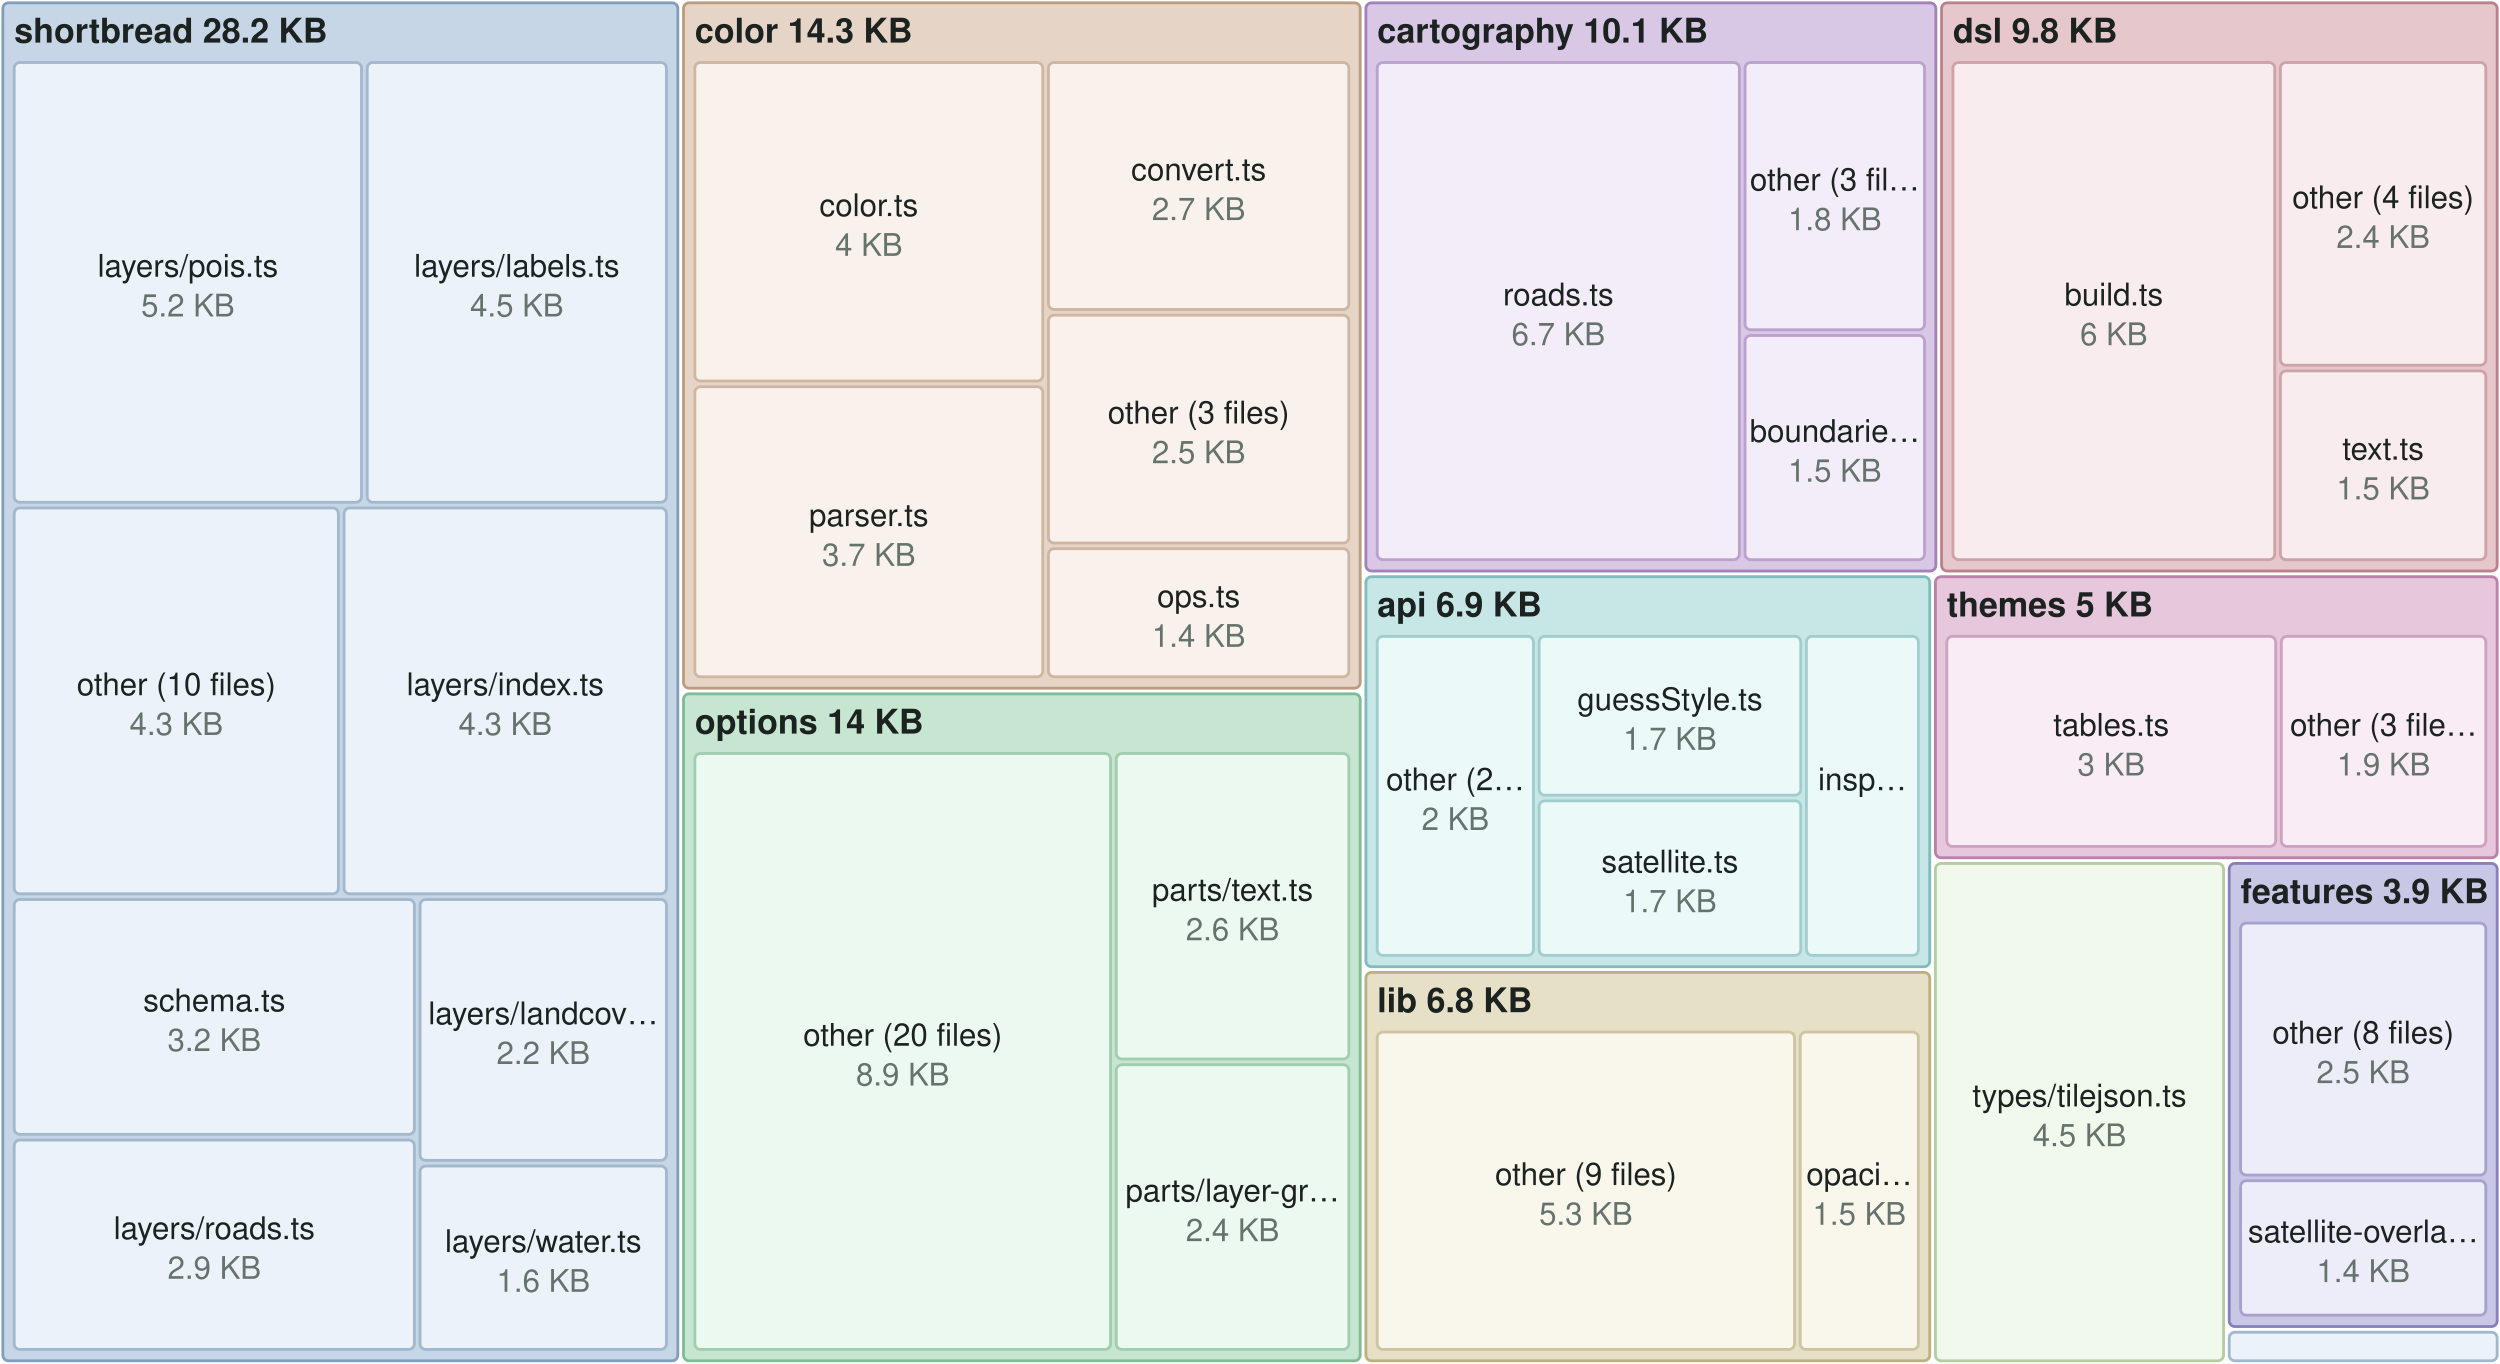
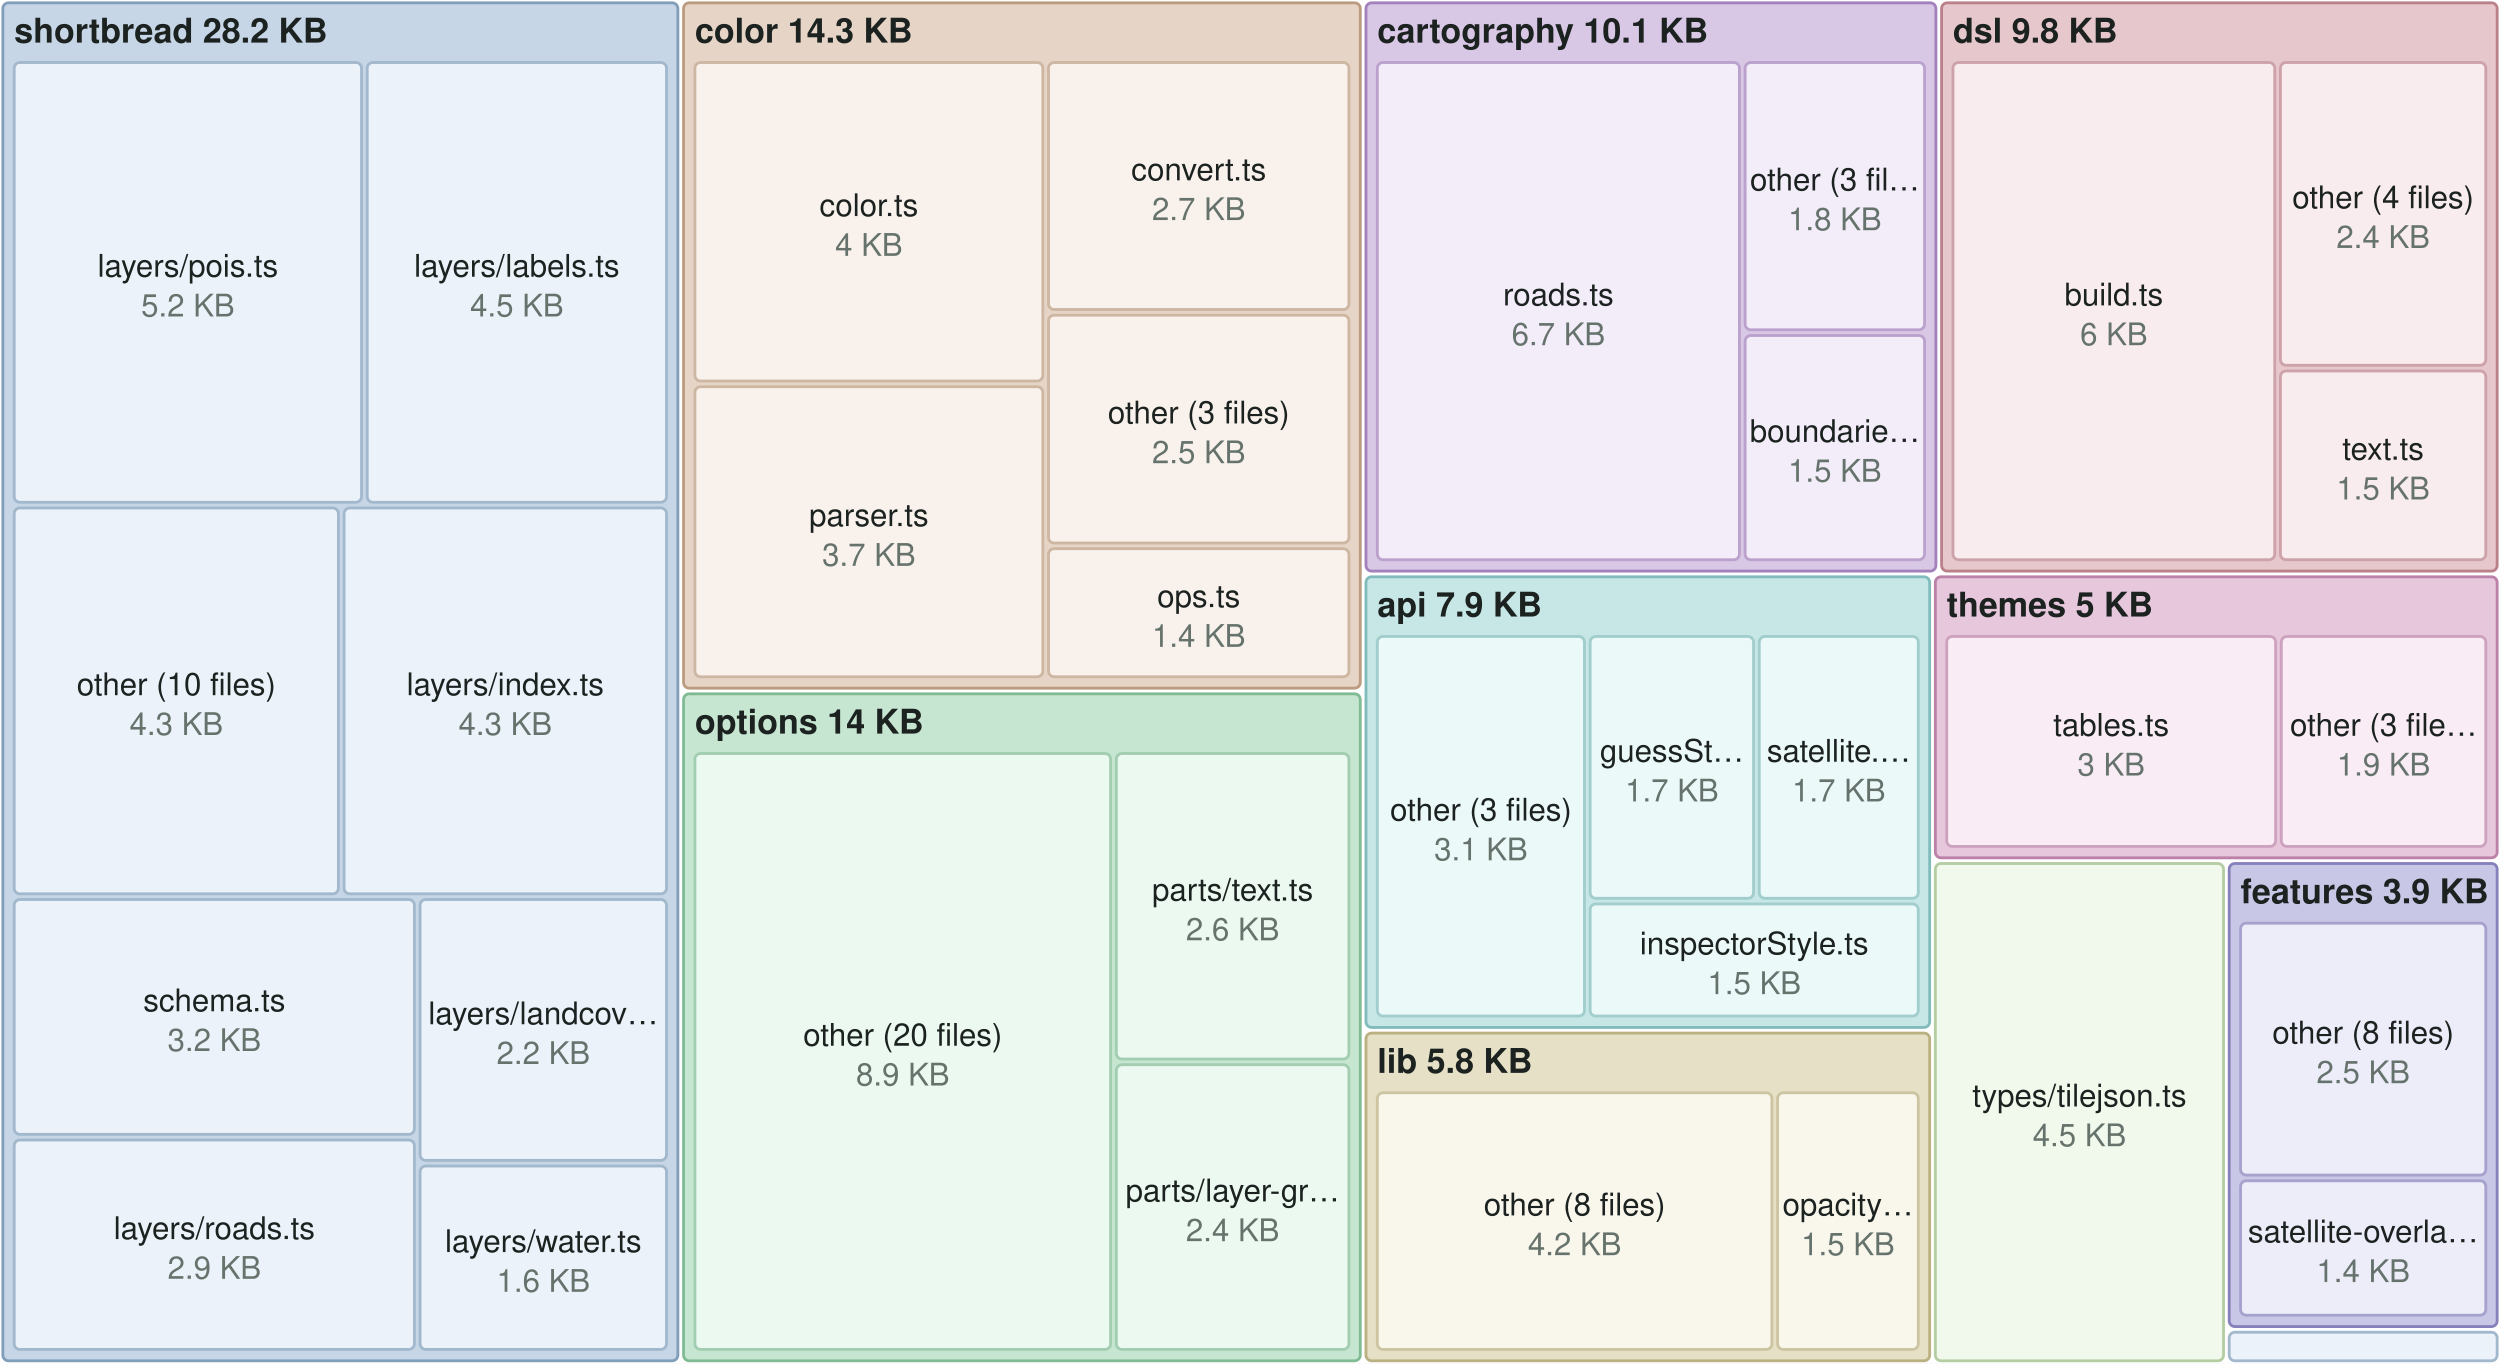
<svg xmlns="http://www.w3.org/2000/svg" width="880" height="480" viewBox="0 0 880 480">
  <style>
	.background { fill: #ffffff; }
	text { font-family: Helvetica, Arial, 'Liberation Sans', sans-serif; }
	.group-label { fill: #1b2220; font-weight: 600; font-size: 12px; }
	.leaf-label { fill: #1b2220; font-size: 11px; text-anchor: middle; }
	.leaf-size { fill: #66736d; font-size: 11px; text-anchor: middle; }
	.group-box, .leaf-box { stroke-width: 1; }
	.leaf:hover .leaf-box { stroke-width: 2; }
	.c0 .group-box { fill: hsl(210 38% 84%); stroke: hsl(210 30% 62%); }
	.c0 .leaf-box { fill: hsl(210 50% 95%); stroke: hsl(210 30% 72%); }
	.c1 .group-box { fill: hsl(28 38% 84%); stroke: hsl(28 30% 62%); }
	.c1 .leaf-box { fill: hsl(28 50% 95%); stroke: hsl(28 30% 72%); }
	.c2 .group-box { fill: hsl(140 38% 84%); stroke: hsl(140 30% 62%); }
	.c2 .leaf-box { fill: hsl(140 50% 95%); stroke: hsl(140 30% 72%); }
	.c3 .group-box { fill: hsl(275 38% 84%); stroke: hsl(275 30% 62%); }
	.c3 .leaf-box { fill: hsl(275 50% 95%); stroke: hsl(275 30% 72%); }
	.c4 .group-box { fill: hsl(350 38% 84%); stroke: hsl(350 30% 62%); }
	.c4 .leaf-box { fill: hsl(350 50% 95%); stroke: hsl(350 30% 72%); }
	.c5 .group-box { fill: hsl(180 38% 84%); stroke: hsl(180 30% 62%); }
	.c5 .leaf-box { fill: hsl(180 50% 95%); stroke: hsl(180 30% 72%); }
	.c6 .group-box { fill: hsl(48 38% 84%); stroke: hsl(48 30% 62%); }
	.c6 .leaf-box { fill: hsl(48 50% 95%); stroke: hsl(48 30% 72%); }
	.c7 .group-box { fill: hsl(320 38% 84%); stroke: hsl(320 30% 62%); }
	.c7 .leaf-box { fill: hsl(320 50% 95%); stroke: hsl(320 30% 72%); }
	.c8 .group-box { fill: hsl(95 38% 84%); stroke: hsl(95 30% 62%); }
	.c8 .leaf-box { fill: hsl(95 50% 95%); stroke: hsl(95 30% 72%); }
	.c9 .group-box { fill: hsl(245 38% 84%); stroke: hsl(245 30% 62%); }
	.c9 .leaf-box { fill: hsl(245 50% 95%); stroke: hsl(245 30% 72%); }
	@media (prefers-color-scheme: dark) {
		.background { fill: #0d1117; }
		.group-label, .leaf-label { fill: #e6edf3; }
		.leaf-size { fill: #8b949e; }
		.c0 .group-box { fill: hsl(210 22% 22%); stroke: hsl(210 20% 38%); }
		.c0 .leaf-box { fill: hsl(210 25% 14%); stroke: hsl(210 20% 32%); }
		.c1 .group-box { fill: hsl(28 22% 22%); stroke: hsl(28 20% 38%); }
		.c1 .leaf-box { fill: hsl(28 25% 14%); stroke: hsl(28 20% 32%); }
		.c2 .group-box { fill: hsl(140 22% 22%); stroke: hsl(140 20% 38%); }
		.c2 .leaf-box { fill: hsl(140 25% 14%); stroke: hsl(140 20% 32%); }
		.c3 .group-box { fill: hsl(275 22% 22%); stroke: hsl(275 20% 38%); }
		.c3 .leaf-box { fill: hsl(275 25% 14%); stroke: hsl(275 20% 32%); }
		.c4 .group-box { fill: hsl(350 22% 22%); stroke: hsl(350 20% 38%); }
		.c4 .leaf-box { fill: hsl(350 25% 14%); stroke: hsl(350 20% 32%); }
		.c5 .group-box { fill: hsl(180 22% 22%); stroke: hsl(180 20% 38%); }
		.c5 .leaf-box { fill: hsl(180 25% 14%); stroke: hsl(180 20% 32%); }
		.c6 .group-box { fill: hsl(48 22% 22%); stroke: hsl(48 20% 38%); }
		.c6 .leaf-box { fill: hsl(48 25% 14%); stroke: hsl(48 20% 32%); }
		.c7 .group-box { fill: hsl(320 22% 22%); stroke: hsl(320 20% 38%); }
		.c7 .leaf-box { fill: hsl(320 25% 14%); stroke: hsl(320 20% 32%); }
		.c8 .group-box { fill: hsl(95 22% 22%); stroke: hsl(95 20% 38%); }
		.c8 .leaf-box { fill: hsl(95 25% 14%); stroke: hsl(95 20% 32%); }
		.c9 .group-box { fill: hsl(245 22% 22%); stroke: hsl(245 20% 38%); }
		.c9 .leaf-box { fill: hsl(245 25% 14%); stroke: hsl(245 20% 32%); }
	}
</style>
  <rect class="background" width="880" height="480" />
  <g class="group c0">
-     <rect class="group-box" x="1" y="1" width="237.59" height="478" rx="2" />
+     <rect class="group-box" x="1" y="1" width="237.61" height="478" rx="2" />
    <text class="group-label" x="5" y="15" textLength="108.71" lengthAdjust="spacingAndGlyphs">shortbread 28.2 KB</text>
  </g>
  <g class="leaf c0">
-     <rect class="leaf-box" x="5" y="22" width="122.25" height="154.8" rx="2" />
+     <rect class="leaf-box" x="5" y="22" width="122.26" height="154.8" rx="2" />
    <text class="leaf-label" x="66.13" y="97.4" textLength="64.19" lengthAdjust="spacingAndGlyphs">layers/pois.ts</text>
    <text class="leaf-size" x="66.13" y="111.4" textLength="33.02" lengthAdjust="spacingAndGlyphs">5.2 KB</text>
  </g>
  <g class="leaf c0">
-     <rect class="leaf-box" x="129.25" y="22" width="105.34" height="154.8" rx="2" />
-     <text class="leaf-label" x="181.92" y="97.4" textLength="72.74" lengthAdjust="spacingAndGlyphs">layers/labels.ts</text>
-     <text class="leaf-size" x="181.92" y="111.4" textLength="33.02" lengthAdjust="spacingAndGlyphs">4.5 KB</text>
-   </g>
-   <g class="leaf c0">
-     <rect class="leaf-box" x="5" y="178.8" width="114.11" height="135.83" rx="2" />
+     <rect class="leaf-box" x="129.26" y="22" width="105.35" height="154.8" rx="2" />
+     <text class="leaf-label" x="181.93" y="97.4" textLength="72.74" lengthAdjust="spacingAndGlyphs">layers/labels.ts</text>
+     <text class="leaf-size" x="181.93" y="111.4" textLength="33.02" lengthAdjust="spacingAndGlyphs">4.5 KB</text>
+   </g>
+   <g class="leaf c0">
+     <rect class="leaf-box" x="5" y="178.8" width="114.12" height="135.83" rx="2" />
    <text class="leaf-label" x="62.06" y="244.71" textLength="70.3" lengthAdjust="spacingAndGlyphs">other (10 files)</text>
    <text class="leaf-size" x="62.06" y="258.71" textLength="33.02" lengthAdjust="spacingAndGlyphs">4.3 KB</text>
  </g>
  <g class="leaf c0">
-     <rect class="leaf-box" x="121.11" y="178.8" width="113.48" height="135.83" rx="2" />
-     <text class="leaf-label" x="177.85" y="244.71" textLength="70.3" lengthAdjust="spacingAndGlyphs">layers/index.ts</text>
-     <text class="leaf-size" x="177.85" y="258.71" textLength="33.02" lengthAdjust="spacingAndGlyphs">4.3 KB</text>
-   </g>
-   <g class="leaf c0">
-     <rect class="leaf-box" x="5" y="316.63" width="140.86" height="82.66" rx="2" />
-     <text class="leaf-label" x="75.43" y="355.96" textLength="50.13" lengthAdjust="spacingAndGlyphs">schema.ts</text>
-     <text class="leaf-size" x="75.43" y="369.96" textLength="33.02" lengthAdjust="spacingAndGlyphs">3.2 KB</text>
-   </g>
-   <g class="leaf c0">
-     <rect class="leaf-box" x="5" y="401.29" width="140.86" height="73.71" rx="2" />
-     <text class="leaf-label" x="75.43" y="436.14" textLength="71.52" lengthAdjust="spacingAndGlyphs">layers/roads.ts</text>
-     <text class="leaf-size" x="75.43" y="450.14" textLength="33.02" lengthAdjust="spacingAndGlyphs">2.9 KB</text>
-   </g>
-   <g class="leaf c0">
-     <rect class="leaf-box" x="147.86" y="316.63" width="86.73" height="91.82" rx="2" />
-     <text class="leaf-label" x="191.23" y="360.54" textLength="76.42" lengthAdjust="spacingAndGlyphs">layers/landcov…</text>
-     <text class="leaf-size" x="191.23" y="374.54" textLength="33.02" lengthAdjust="spacingAndGlyphs">2.2 KB</text>
-   </g>
-   <g class="leaf c0">
-     <rect class="leaf-box" x="147.86" y="410.45" width="86.73" height="64.55" rx="2" />
-     <text class="leaf-label" x="191.23" y="440.72" textLength="70.91" lengthAdjust="spacingAndGlyphs">layers/water.ts</text>
-     <text class="leaf-size" x="191.23" y="454.72" textLength="33.02" lengthAdjust="spacingAndGlyphs">1.6 KB</text>
+     <rect class="leaf-box" x="121.12" y="178.8" width="113.49" height="135.83" rx="2" />
+     <text class="leaf-label" x="177.86" y="244.71" textLength="70.3" lengthAdjust="spacingAndGlyphs">layers/index.ts</text>
+     <text class="leaf-size" x="177.86" y="258.71" textLength="33.02" lengthAdjust="spacingAndGlyphs">4.3 KB</text>
+   </g>
+   <g class="leaf c0">
+     <rect class="leaf-box" x="5" y="316.63" width="140.87" height="82.66" rx="2" />
+     <text class="leaf-label" x="75.44" y="355.96" textLength="50.13" lengthAdjust="spacingAndGlyphs">schema.ts</text>
+     <text class="leaf-size" x="75.44" y="369.96" textLength="33.02" lengthAdjust="spacingAndGlyphs">3.2 KB</text>
+   </g>
+   <g class="leaf c0">
+     <rect class="leaf-box" x="5" y="401.29" width="140.87" height="73.71" rx="2" />
+     <text class="leaf-label" x="75.44" y="436.14" textLength="71.52" lengthAdjust="spacingAndGlyphs">layers/roads.ts</text>
+     <text class="leaf-size" x="75.44" y="450.14" textLength="33.02" lengthAdjust="spacingAndGlyphs">2.9 KB</text>
+   </g>
+   <g class="leaf c0">
+     <rect class="leaf-box" x="147.87" y="316.63" width="86.74" height="91.82" rx="2" />
+     <text class="leaf-label" x="191.24" y="360.54" textLength="76.42" lengthAdjust="spacingAndGlyphs">layers/landcov…</text>
+     <text class="leaf-size" x="191.24" y="374.54" textLength="33.02" lengthAdjust="spacingAndGlyphs">2.2 KB</text>
+   </g>
+   <g class="leaf c0">
+     <rect class="leaf-box" x="147.87" y="410.45" width="86.74" height="64.55" rx="2" />
+     <text class="leaf-label" x="191.24" y="440.72" textLength="70.91" lengthAdjust="spacingAndGlyphs">layers/water.ts</text>
+     <text class="leaf-size" x="191.24" y="454.72" textLength="33.02" lengthAdjust="spacingAndGlyphs">1.6 KB</text>
  </g>
  <g class="group c1">
-     <rect class="group-box" x="240.59" y="1" width="238.2" height="241.23" rx="2" />
-     <text class="group-label" x="244.59" y="15" textLength="75.37" lengthAdjust="spacingAndGlyphs">color 14.3 KB</text>
-   </g>
-   <g class="leaf c1">
-     <rect class="leaf-box" x="244.59" y="22" width="122.46" height="112.13" rx="2" />
-     <text class="leaf-label" x="305.82" y="76.06" textLength="35.45" lengthAdjust="spacingAndGlyphs">color.ts</text>
-     <text class="leaf-size" x="305.82" y="90.06" textLength="23.85" lengthAdjust="spacingAndGlyphs">4 KB</text>
-   </g>
-   <g class="leaf c1">
-     <rect class="leaf-box" x="244.59" y="136.13" width="122.46" height="102.1" rx="2" />
-     <text class="leaf-label" x="305.82" y="185.18" textLength="42.79" lengthAdjust="spacingAndGlyphs">parser.ts</text>
-     <text class="leaf-size" x="305.82" y="199.18" textLength="33.02" lengthAdjust="spacingAndGlyphs">3.7 KB</text>
-   </g>
-   <g class="leaf c1">
-     <rect class="leaf-box" x="369.05" y="22" width="105.74" height="86.95" rx="2" />
-     <text class="leaf-label" x="421.92" y="63.47" textLength="47.69" lengthAdjust="spacingAndGlyphs">convert.ts</text>
-     <text class="leaf-size" x="421.92" y="77.47" textLength="33.02" lengthAdjust="spacingAndGlyphs">2.7 KB</text>
-   </g>
-   <g class="leaf c1">
-     <rect class="leaf-box" x="369.05" y="110.95" width="105.74" height="80.2" rx="2" />
-     <text class="leaf-label" x="421.92" y="149.05" textLength="64.19" lengthAdjust="spacingAndGlyphs">other (3 files)</text>
-     <text class="leaf-size" x="421.92" y="163.05" textLength="33.02" lengthAdjust="spacingAndGlyphs">2.5 KB</text>
-   </g>
-   <g class="leaf c1">
-     <rect class="leaf-box" x="369.05" y="193.14" width="105.74" height="45.08" rx="2" />
-     <text class="leaf-label" x="421.92" y="213.69" textLength="29.35" lengthAdjust="spacingAndGlyphs">ops.ts</text>
-     <text class="leaf-size" x="421.92" y="227.69" textLength="33.02" lengthAdjust="spacingAndGlyphs">1.4 KB</text>
+     <rect class="group-box" x="240.61" y="1" width="238.21" height="241.23" rx="2" />
+     <text class="group-label" x="244.61" y="15" textLength="75.37" lengthAdjust="spacingAndGlyphs">color 14.3 KB</text>
+   </g>
+   <g class="leaf c1">
+     <rect class="leaf-box" x="244.61" y="22" width="122.47" height="112.13" rx="2" />
+     <text class="leaf-label" x="305.84" y="76.06" textLength="35.45" lengthAdjust="spacingAndGlyphs">color.ts</text>
+     <text class="leaf-size" x="305.84" y="90.06" textLength="23.85" lengthAdjust="spacingAndGlyphs">4 KB</text>
+   </g>
+   <g class="leaf c1">
+     <rect class="leaf-box" x="244.61" y="136.13" width="122.47" height="102.1" rx="2" />
+     <text class="leaf-label" x="305.84" y="185.18" textLength="42.79" lengthAdjust="spacingAndGlyphs">parser.ts</text>
+     <text class="leaf-size" x="305.84" y="199.18" textLength="33.02" lengthAdjust="spacingAndGlyphs">3.7 KB</text>
+   </g>
+   <g class="leaf c1">
+     <rect class="leaf-box" x="369.07" y="22" width="105.75" height="86.95" rx="2" />
+     <text class="leaf-label" x="421.95" y="63.47" textLength="47.69" lengthAdjust="spacingAndGlyphs">convert.ts</text>
+     <text class="leaf-size" x="421.95" y="77.47" textLength="33.02" lengthAdjust="spacingAndGlyphs">2.7 KB</text>
+   </g>
+   <g class="leaf c1">
+     <rect class="leaf-box" x="369.07" y="110.95" width="105.75" height="80.2" rx="2" />
+     <text class="leaf-label" x="421.95" y="149.05" textLength="64.19" lengthAdjust="spacingAndGlyphs">other (3 files)</text>
+     <text class="leaf-size" x="421.95" y="163.05" textLength="33.02" lengthAdjust="spacingAndGlyphs">2.5 KB</text>
+   </g>
+   <g class="leaf c1">
+     <rect class="leaf-box" x="369.07" y="193.14" width="105.75" height="45.08" rx="2" />
+     <text class="leaf-label" x="421.95" y="213.69" textLength="29.35" lengthAdjust="spacingAndGlyphs">ops.ts</text>
+     <text class="leaf-size" x="421.95" y="227.69" textLength="33.02" lengthAdjust="spacingAndGlyphs">1.4 KB</text>
  </g>
  <g class="group c2">
-     <rect class="group-box" x="240.59" y="244.23" width="238.2" height="234.77" rx="2" />
-     <text class="group-label" x="244.59" y="258.23" textLength="79.36" lengthAdjust="spacingAndGlyphs">options 14 KB</text>
+     <rect class="group-box" x="240.61" y="244.23" width="238.21" height="234.77" rx="2" />
+     <text class="group-label" x="244.61" y="258.23" textLength="79.36" lengthAdjust="spacingAndGlyphs">options 14 KB</text>
  </g>
  <g class="leaf c2">
-     <rect class="leaf-box" x="244.59" y="265.23" width="146.32" height="209.77" rx="2" />
-     <text class="leaf-label" x="317.76" y="368.11" textLength="70.3" lengthAdjust="spacingAndGlyphs">other (20 files)</text>
-     <text class="leaf-size" x="317.76" y="382.11" textLength="33.02" lengthAdjust="spacingAndGlyphs">8.9 KB</text>
+     <rect class="leaf-box" x="244.61" y="265.23" width="146.33" height="209.77" rx="2" />
+     <text class="leaf-label" x="317.77" y="368.11" textLength="70.3" lengthAdjust="spacingAndGlyphs">other (20 files)</text>
+     <text class="leaf-size" x="317.77" y="382.11" textLength="33.02" lengthAdjust="spacingAndGlyphs">8.9 KB</text>
  </g>
  <g class="leaf c2">
-     <rect class="leaf-box" x="392.92" y="265.23" width="81.88" height="107.55" rx="2" />
-     <text class="leaf-label" x="433.85" y="317" textLength="56.86" lengthAdjust="spacingAndGlyphs">parts/text.ts</text>
-     <text class="leaf-size" x="433.85" y="331" textLength="33.02" lengthAdjust="spacingAndGlyphs">2.6 KB</text>
+     <rect class="leaf-box" x="392.94" y="265.23" width="81.88" height="107.55" rx="2" />
+     <text class="leaf-label" x="433.88" y="317" textLength="56.86" lengthAdjust="spacingAndGlyphs">parts/text.ts</text>
+     <text class="leaf-size" x="433.88" y="331" textLength="33.02" lengthAdjust="spacingAndGlyphs">2.6 KB</text>
  </g>
  <g class="leaf c2">
-     <rect class="leaf-box" x="392.92" y="374.78" width="81.88" height="100.22" rx="2" />
-     <text class="leaf-label" x="433.85" y="422.89" textLength="70.91" lengthAdjust="spacingAndGlyphs">parts/layer-gr…</text>
-     <text class="leaf-size" x="433.85" y="436.89" textLength="33.02" lengthAdjust="spacingAndGlyphs">2.4 KB</text>
+     <rect class="leaf-box" x="392.94" y="374.78" width="81.88" height="100.22" rx="2" />
+     <text class="leaf-label" x="433.88" y="422.89" textLength="70.91" lengthAdjust="spacingAndGlyphs">parts/layer-gr…</text>
+     <text class="leaf-size" x="433.88" y="436.89" textLength="33.02" lengthAdjust="spacingAndGlyphs">2.4 KB</text>
  </g>
  <g class="group c3">
-     <rect class="group-box" x="480.79" y="1" width="200.63" height="200" rx="2" />
-     <text class="group-label" x="484.79" y="15" textLength="115.38" lengthAdjust="spacingAndGlyphs">cartography 10.1 KB</text>
+     <rect class="group-box" x="480.82" y="1" width="200.62" height="200.03" rx="2" />
+     <text class="group-label" x="484.82" y="15" textLength="115.38" lengthAdjust="spacingAndGlyphs">cartography 10.1 KB</text>
  </g>
  <g class="leaf c3">
-     <rect class="leaf-box" x="484.79" y="22" width="127.47" height="175" rx="2" />
-     <text class="leaf-label" x="548.53" y="107.5" textLength="39.13" lengthAdjust="spacingAndGlyphs">roads.ts</text>
-     <text class="leaf-size" x="548.53" y="121.5" textLength="33.02" lengthAdjust="spacingAndGlyphs">6.7 KB</text>
+     <rect class="leaf-box" x="484.82" y="22" width="127.46" height="175.03" rx="2" />
+     <text class="leaf-label" x="548.55" y="107.51" textLength="39.13" lengthAdjust="spacingAndGlyphs">roads.ts</text>
+     <text class="leaf-size" x="548.55" y="121.51" textLength="33.02" lengthAdjust="spacingAndGlyphs">6.7 KB</text>
  </g>
  <g class="leaf c3">
-     <rect class="leaf-box" x="614.26" y="22" width="63.17" height="94.08" rx="2" />
-     <text class="leaf-label" x="645.84" y="67.04" textLength="55.02" lengthAdjust="spacingAndGlyphs">other (3 fil…</text>
-     <text class="leaf-size" x="645.84" y="81.04" textLength="33.02" lengthAdjust="spacingAndGlyphs">1.8 KB</text>
+     <rect class="leaf-box" x="614.28" y="22" width="63.16" height="94.09" rx="2" />
+     <text class="leaf-label" x="645.86" y="67.04" textLength="55.02" lengthAdjust="spacingAndGlyphs">other (3 fil…</text>
+     <text class="leaf-size" x="645.86" y="81.04" textLength="33.02" lengthAdjust="spacingAndGlyphs">1.8 KB</text>
  </g>
  <g class="leaf c3">
-     <rect class="leaf-box" x="614.26" y="118.08" width="63.17" height="78.93" rx="2" />
-     <text class="leaf-label" x="645.84" y="155.54" textLength="55.03" lengthAdjust="spacingAndGlyphs">boundarie…</text>
-     <text class="leaf-size" x="645.84" y="169.54" textLength="33.02" lengthAdjust="spacingAndGlyphs">1.5 KB</text>
+     <rect class="leaf-box" x="614.28" y="118.09" width="63.16" height="78.94" rx="2" />
+     <text class="leaf-label" x="645.86" y="155.56" textLength="55.03" lengthAdjust="spacingAndGlyphs">boundarie…</text>
+     <text class="leaf-size" x="645.86" y="169.56" textLength="33.02" lengthAdjust="spacingAndGlyphs">1.5 KB</text>
  </g>
  <g class="group c4">
-     <rect class="group-box" x="683.43" y="1" width="195.57" height="200" rx="2" />
-     <text class="group-label" x="687.43" y="15" textLength="56.7" lengthAdjust="spacingAndGlyphs">dsl 9.8 KB</text>
+     <rect class="group-box" x="683.44" y="1" width="195.56" height="200.03" rx="2" />
+     <text class="group-label" x="687.44" y="15" textLength="56.7" lengthAdjust="spacingAndGlyphs">dsl 9.8 KB</text>
  </g>
  <g class="leaf c4">
-     <rect class="leaf-box" x="687.43" y="22" width="113.28" height="175" rx="2" />
-     <text class="leaf-label" x="744.06" y="107.5" textLength="34.85" lengthAdjust="spacingAndGlyphs">build.ts</text>
-     <text class="leaf-size" x="744.06" y="121.5" textLength="23.85" lengthAdjust="spacingAndGlyphs">6 KB</text>
+     <rect class="leaf-box" x="687.44" y="22" width="113.27" height="175.03" rx="2" />
+     <text class="leaf-label" x="744.07" y="107.51" textLength="34.85" lengthAdjust="spacingAndGlyphs">build.ts</text>
+     <text class="leaf-size" x="744.07" y="121.51" textLength="23.85" lengthAdjust="spacingAndGlyphs">6 KB</text>
  </g>
  <g class="leaf c4">
-     <rect class="leaf-box" x="802.7" y="22" width="72.3" height="106.57" rx="2" />
-     <text class="leaf-label" x="838.85" y="73.28" textLength="64.19" lengthAdjust="spacingAndGlyphs">other (4 files)</text>
-     <text class="leaf-size" x="838.85" y="87.28" textLength="33.02" lengthAdjust="spacingAndGlyphs">2.4 KB</text>
+     <rect class="leaf-box" x="802.71" y="22" width="72.29" height="106.58" rx="2" />
+     <text class="leaf-label" x="838.85" y="73.29" textLength="64.19" lengthAdjust="spacingAndGlyphs">other (4 files)</text>
+     <text class="leaf-size" x="838.85" y="87.29" textLength="33.02" lengthAdjust="spacingAndGlyphs">2.4 KB</text>
  </g>
  <g class="leaf c4">
-     <rect class="leaf-box" x="802.7" y="130.57" width="72.3" height="66.44" rx="2" />
-     <text class="leaf-label" x="838.85" y="161.79" textLength="29.35" lengthAdjust="spacingAndGlyphs">text.ts</text>
-     <text class="leaf-size" x="838.85" y="175.79" textLength="33.02" lengthAdjust="spacingAndGlyphs">1.5 KB</text>
+     <rect class="leaf-box" x="802.71" y="130.58" width="72.29" height="66.44" rx="2" />
+     <text class="leaf-label" x="838.85" y="161.81" textLength="29.35" lengthAdjust="spacingAndGlyphs">text.ts</text>
+     <text class="leaf-size" x="838.85" y="175.81" textLength="33.02" lengthAdjust="spacingAndGlyphs">1.5 KB</text>
  </g>
  <g class="group c5">
-     <rect class="group-box" x="480.79" y="203" width="198.48" height="137.29" rx="2" />
-     <text class="group-label" x="484.79" y="217" textLength="56.7" lengthAdjust="spacingAndGlyphs">api 6.9 KB</text>
-   </g>
-   <g class="leaf c5">
-     <rect class="leaf-box" x="484.79" y="224" width="54.98" height="112.29" rx="2" />
-     <text class="leaf-label" x="512.28" y="278.15" textLength="44.02" lengthAdjust="spacingAndGlyphs">other (2…</text>
-     <text class="leaf-size" x="512.28" y="292.15" textLength="23.85" lengthAdjust="spacingAndGlyphs">2 KB</text>
-   </g>
-   <g class="leaf c5">
-     <rect class="leaf-box" x="541.77" y="224" width="92.09" height="55.89" rx="2" />
-     <text class="leaf-label" x="587.81" y="249.95" textLength="65.42" lengthAdjust="spacingAndGlyphs">guessStyle.ts</text>
-     <text class="leaf-size" x="587.81" y="263.95" textLength="33.02" lengthAdjust="spacingAndGlyphs">1.7 KB</text>
-   </g>
-   <g class="leaf c5">
-     <rect class="leaf-box" x="541.77" y="281.9" width="92.09" height="54.39" rx="2" />
-     <text class="leaf-label" x="587.81" y="307.09" textLength="48.91" lengthAdjust="spacingAndGlyphs">satellite.ts</text>
-     <text class="leaf-size" x="587.81" y="321.09" textLength="33.02" lengthAdjust="spacingAndGlyphs">1.7 KB</text>
-   </g>
-   <g class="leaf c5">
-     <rect class="leaf-box" x="635.86" y="224" width="39.41" height="112.29" rx="2" />
-     <text class="leaf-label" x="655.56" y="278.15" textLength="26.29" lengthAdjust="spacingAndGlyphs">insp…</text>
+     <rect class="group-box" x="480.82" y="203.03" width="198.42" height="158.62" rx="2" />
+     <text class="group-label" x="484.82" y="217.03" textLength="56.7" lengthAdjust="spacingAndGlyphs">api 7.9 KB</text>
+   </g>
+   <g class="leaf c5">
+     <rect class="leaf-box" x="484.82" y="224.03" width="72.91" height="133.62" rx="2" />
+     <text class="leaf-label" x="521.28" y="288.84" textLength="64.19" lengthAdjust="spacingAndGlyphs">other (3 files)</text>
+     <text class="leaf-size" x="521.28" y="302.84" textLength="33.02" lengthAdjust="spacingAndGlyphs">3.1 KB</text>
+   </g>
+   <g class="leaf c5">
+     <rect class="leaf-box" x="559.73" y="224.03" width="57.52" height="92.17" rx="2" />
+     <text class="leaf-label" x="588.5" y="268.12" textLength="45.86" lengthAdjust="spacingAndGlyphs">guessSt…</text>
+     <text class="leaf-size" x="588.5" y="282.12" textLength="33.02" lengthAdjust="spacingAndGlyphs">1.7 KB</text>
+   </g>
+   <g class="leaf c5">
+     <rect class="leaf-box" x="619.26" y="224.03" width="55.98" height="92.17" rx="2" />
+     <text class="leaf-label" x="647.25" y="268.12" textLength="46.46" lengthAdjust="spacingAndGlyphs">satellite.…</text>
+     <text class="leaf-size" x="647.25" y="282.12" textLength="33.02" lengthAdjust="spacingAndGlyphs">1.7 KB</text>
+   </g>
+   <g class="leaf c5">
+     <rect class="leaf-box" x="559.73" y="318.2" width="115.5" height="39.45" rx="2" />
+     <text class="leaf-label" x="617.49" y="335.93" textLength="80.7" lengthAdjust="spacingAndGlyphs">inspectorStyle.ts</text>
+     <text class="leaf-size" x="617.49" y="349.93" textLength="33.02" lengthAdjust="spacingAndGlyphs">1.5 KB</text>
  </g>
  <g class="group c6">
-     <rect class="group-box" x="480.79" y="342.29" width="198.48" height="136.71" rx="2" />
-     <text class="group-label" x="484.79" y="356.29" textLength="53.36" lengthAdjust="spacingAndGlyphs">lib 6.8 KB</text>
+     <rect class="group-box" x="480.82" y="363.65" width="198.42" height="115.35" rx="2" />
+     <text class="group-label" x="484.82" y="377.65" textLength="53.36" lengthAdjust="spacingAndGlyphs">lib 5.8 KB</text>
  </g>
  <g class="leaf c6">
-     <rect class="leaf-box" x="484.79" y="363.29" width="146.88" height="111.71" rx="2" />
-     <text class="leaf-label" x="558.23" y="417.14" textLength="64.19" lengthAdjust="spacingAndGlyphs">other (9 files)</text>
-     <text class="leaf-size" x="558.23" y="431.14" textLength="33.02" lengthAdjust="spacingAndGlyphs">5.3 KB</text>
+     <rect class="leaf-box" x="484.82" y="384.65" width="138.89" height="90.35" rx="2" />
+     <text class="leaf-label" x="554.27" y="427.82" textLength="64.19" lengthAdjust="spacingAndGlyphs">other (8 files)</text>
+     <text class="leaf-size" x="554.27" y="441.82" textLength="33.02" lengthAdjust="spacingAndGlyphs">4.2 KB</text>
  </g>
  <g class="leaf c6">
-     <rect class="leaf-box" x="633.68" y="363.29" width="41.59" height="111.71" rx="2" />
-     <text class="leaf-label" x="654.47" y="417.14" textLength="32.41" lengthAdjust="spacingAndGlyphs">opaci…</text>
-     <text class="leaf-size" x="654.47" y="431.14" textLength="33.02" lengthAdjust="spacingAndGlyphs">1.5 KB</text>
+     <rect class="leaf-box" x="625.71" y="384.65" width="49.53" height="90.35" rx="2" />
+     <text class="leaf-label" x="650.47" y="427.82" textLength="40.96" lengthAdjust="spacingAndGlyphs">opacity…</text>
+     <text class="leaf-size" x="650.47" y="441.82" textLength="33.02" lengthAdjust="spacingAndGlyphs">1.5 KB</text>
  </g>
  <g class="group c7">
-     <rect class="group-box" x="681.27" y="203" width="197.73" height="98.93" rx="2" />
-     <text class="group-label" x="685.27" y="217" textLength="71.36" lengthAdjust="spacingAndGlyphs">themes 5 KB</text>
+     <rect class="group-box" x="681.24" y="203.03" width="197.76" height="98.92" rx="2" />
+     <text class="group-label" x="685.24" y="217.03" textLength="71.36" lengthAdjust="spacingAndGlyphs">themes 5 KB</text>
  </g>
  <g class="leaf c7">
-     <rect class="leaf-box" x="685.27" y="224" width="115.76" height="73.93" rx="2" />
-     <text class="leaf-label" x="743.15" y="258.97" textLength="40.96" lengthAdjust="spacingAndGlyphs">tables.ts</text>
-     <text class="leaf-size" x="743.15" y="272.97" textLength="23.85" lengthAdjust="spacingAndGlyphs">3 KB</text>
+     <rect class="leaf-box" x="685.24" y="224.03" width="115.78" height="73.92" rx="2" />
+     <text class="leaf-label" x="743.13" y="258.99" textLength="40.96" lengthAdjust="spacingAndGlyphs">tables.ts</text>
+     <text class="leaf-size" x="743.13" y="272.99" textLength="23.85" lengthAdjust="spacingAndGlyphs">3 KB</text>
  </g>
  <g class="leaf c7">
-     <rect class="leaf-box" x="803.03" y="224" width="71.97" height="73.93" rx="2" />
-     <text class="leaf-label" x="839.02" y="258.97" textLength="61.14" lengthAdjust="spacingAndGlyphs">other (3 file…</text>
-     <text class="leaf-size" x="839.02" y="272.97" textLength="33.02" lengthAdjust="spacingAndGlyphs">1.9 KB</text>
+     <rect class="leaf-box" x="803.02" y="224.03" width="71.98" height="73.92" rx="2" />
+     <text class="leaf-label" x="839.01" y="258.99" textLength="61.14" lengthAdjust="spacingAndGlyphs">other (3 file…</text>
+     <text class="leaf-size" x="839.01" y="272.99" textLength="33.02" lengthAdjust="spacingAndGlyphs">1.9 KB</text>
  </g>
  <g class="leaf c8">
-     <rect class="leaf-box" x="681.27" y="303.93" width="101.42" height="175.07" rx="2" />
-     <text class="leaf-label" x="731.98" y="389.47" textLength="75.2" lengthAdjust="spacingAndGlyphs">types/tilejson.ts</text>
-     <text class="leaf-size" x="731.98" y="403.47" textLength="33.02" lengthAdjust="spacingAndGlyphs">4.5 KB</text>
+     <rect class="leaf-box" x="681.24" y="303.95" width="101.44" height="175.05" rx="2" />
+     <text class="leaf-label" x="731.96" y="389.47" textLength="75.2" lengthAdjust="spacingAndGlyphs">types/tilejson.ts</text>
+     <text class="leaf-size" x="731.96" y="403.47" textLength="33.02" lengthAdjust="spacingAndGlyphs">4.5 KB</text>
  </g>
  <g class="group c9">
-     <rect class="group-box" x="784.69" y="303.93" width="94.31" height="163.01" rx="2" />
-     <text class="group-label" x="788.69" y="317.93" textLength="86.04" lengthAdjust="spacingAndGlyphs">features 3.9 KB</text>
+     <rect class="group-box" x="784.68" y="303.95" width="94.32" height="163" rx="2" />
+     <text class="group-label" x="788.68" y="317.95" textLength="86.04" lengthAdjust="spacingAndGlyphs">features 3.9 KB</text>
  </g>
  <g class="leaf c9">
-     <rect class="leaf-box" x="788.69" y="324.93" width="86.31" height="88.69" rx="2" />
-     <text class="leaf-label" x="831.85" y="367.28" textLength="64.19" lengthAdjust="spacingAndGlyphs">other (8 files)</text>
-     <text class="leaf-size" x="831.85" y="381.28" textLength="33.02" lengthAdjust="spacingAndGlyphs">2.5 KB</text>
+     <rect class="leaf-box" x="788.68" y="324.95" width="86.32" height="88.68" rx="2" />
+     <text class="leaf-label" x="831.84" y="367.29" textLength="64.19" lengthAdjust="spacingAndGlyphs">other (8 files)</text>
+     <text class="leaf-size" x="831.84" y="381.29" textLength="33.02" lengthAdjust="spacingAndGlyphs">2.5 KB</text>
  </g>
  <g class="leaf c9">
-     <rect class="leaf-box" x="788.69" y="415.62" width="86.31" height="47.32" rx="2" />
-     <text class="leaf-label" x="831.85" y="437.28" textLength="77.02" lengthAdjust="spacingAndGlyphs">satellite-overla…</text>
-     <text class="leaf-size" x="831.85" y="451.28" textLength="33.02" lengthAdjust="spacingAndGlyphs">1.4 KB</text>
-   </g>
-   <g class="leaf c0">
-     <rect class="leaf-box" x="784.69" y="468.94" width="94.31" height="10.06" rx="2" />
+     <rect class="leaf-box" x="788.68" y="415.63" width="86.32" height="47.32" rx="2" />
+     <text class="leaf-label" x="831.84" y="437.29" textLength="77.02" lengthAdjust="spacingAndGlyphs">satellite-overla…</text>
+     <text class="leaf-size" x="831.84" y="451.29" textLength="33.02" lengthAdjust="spacingAndGlyphs">1.4 KB</text>
+   </g>
+   <g class="leaf c0">
+     <rect class="leaf-box" x="784.68" y="468.95" width="94.32" height="10.05" rx="2" />
  </g>
</svg>
